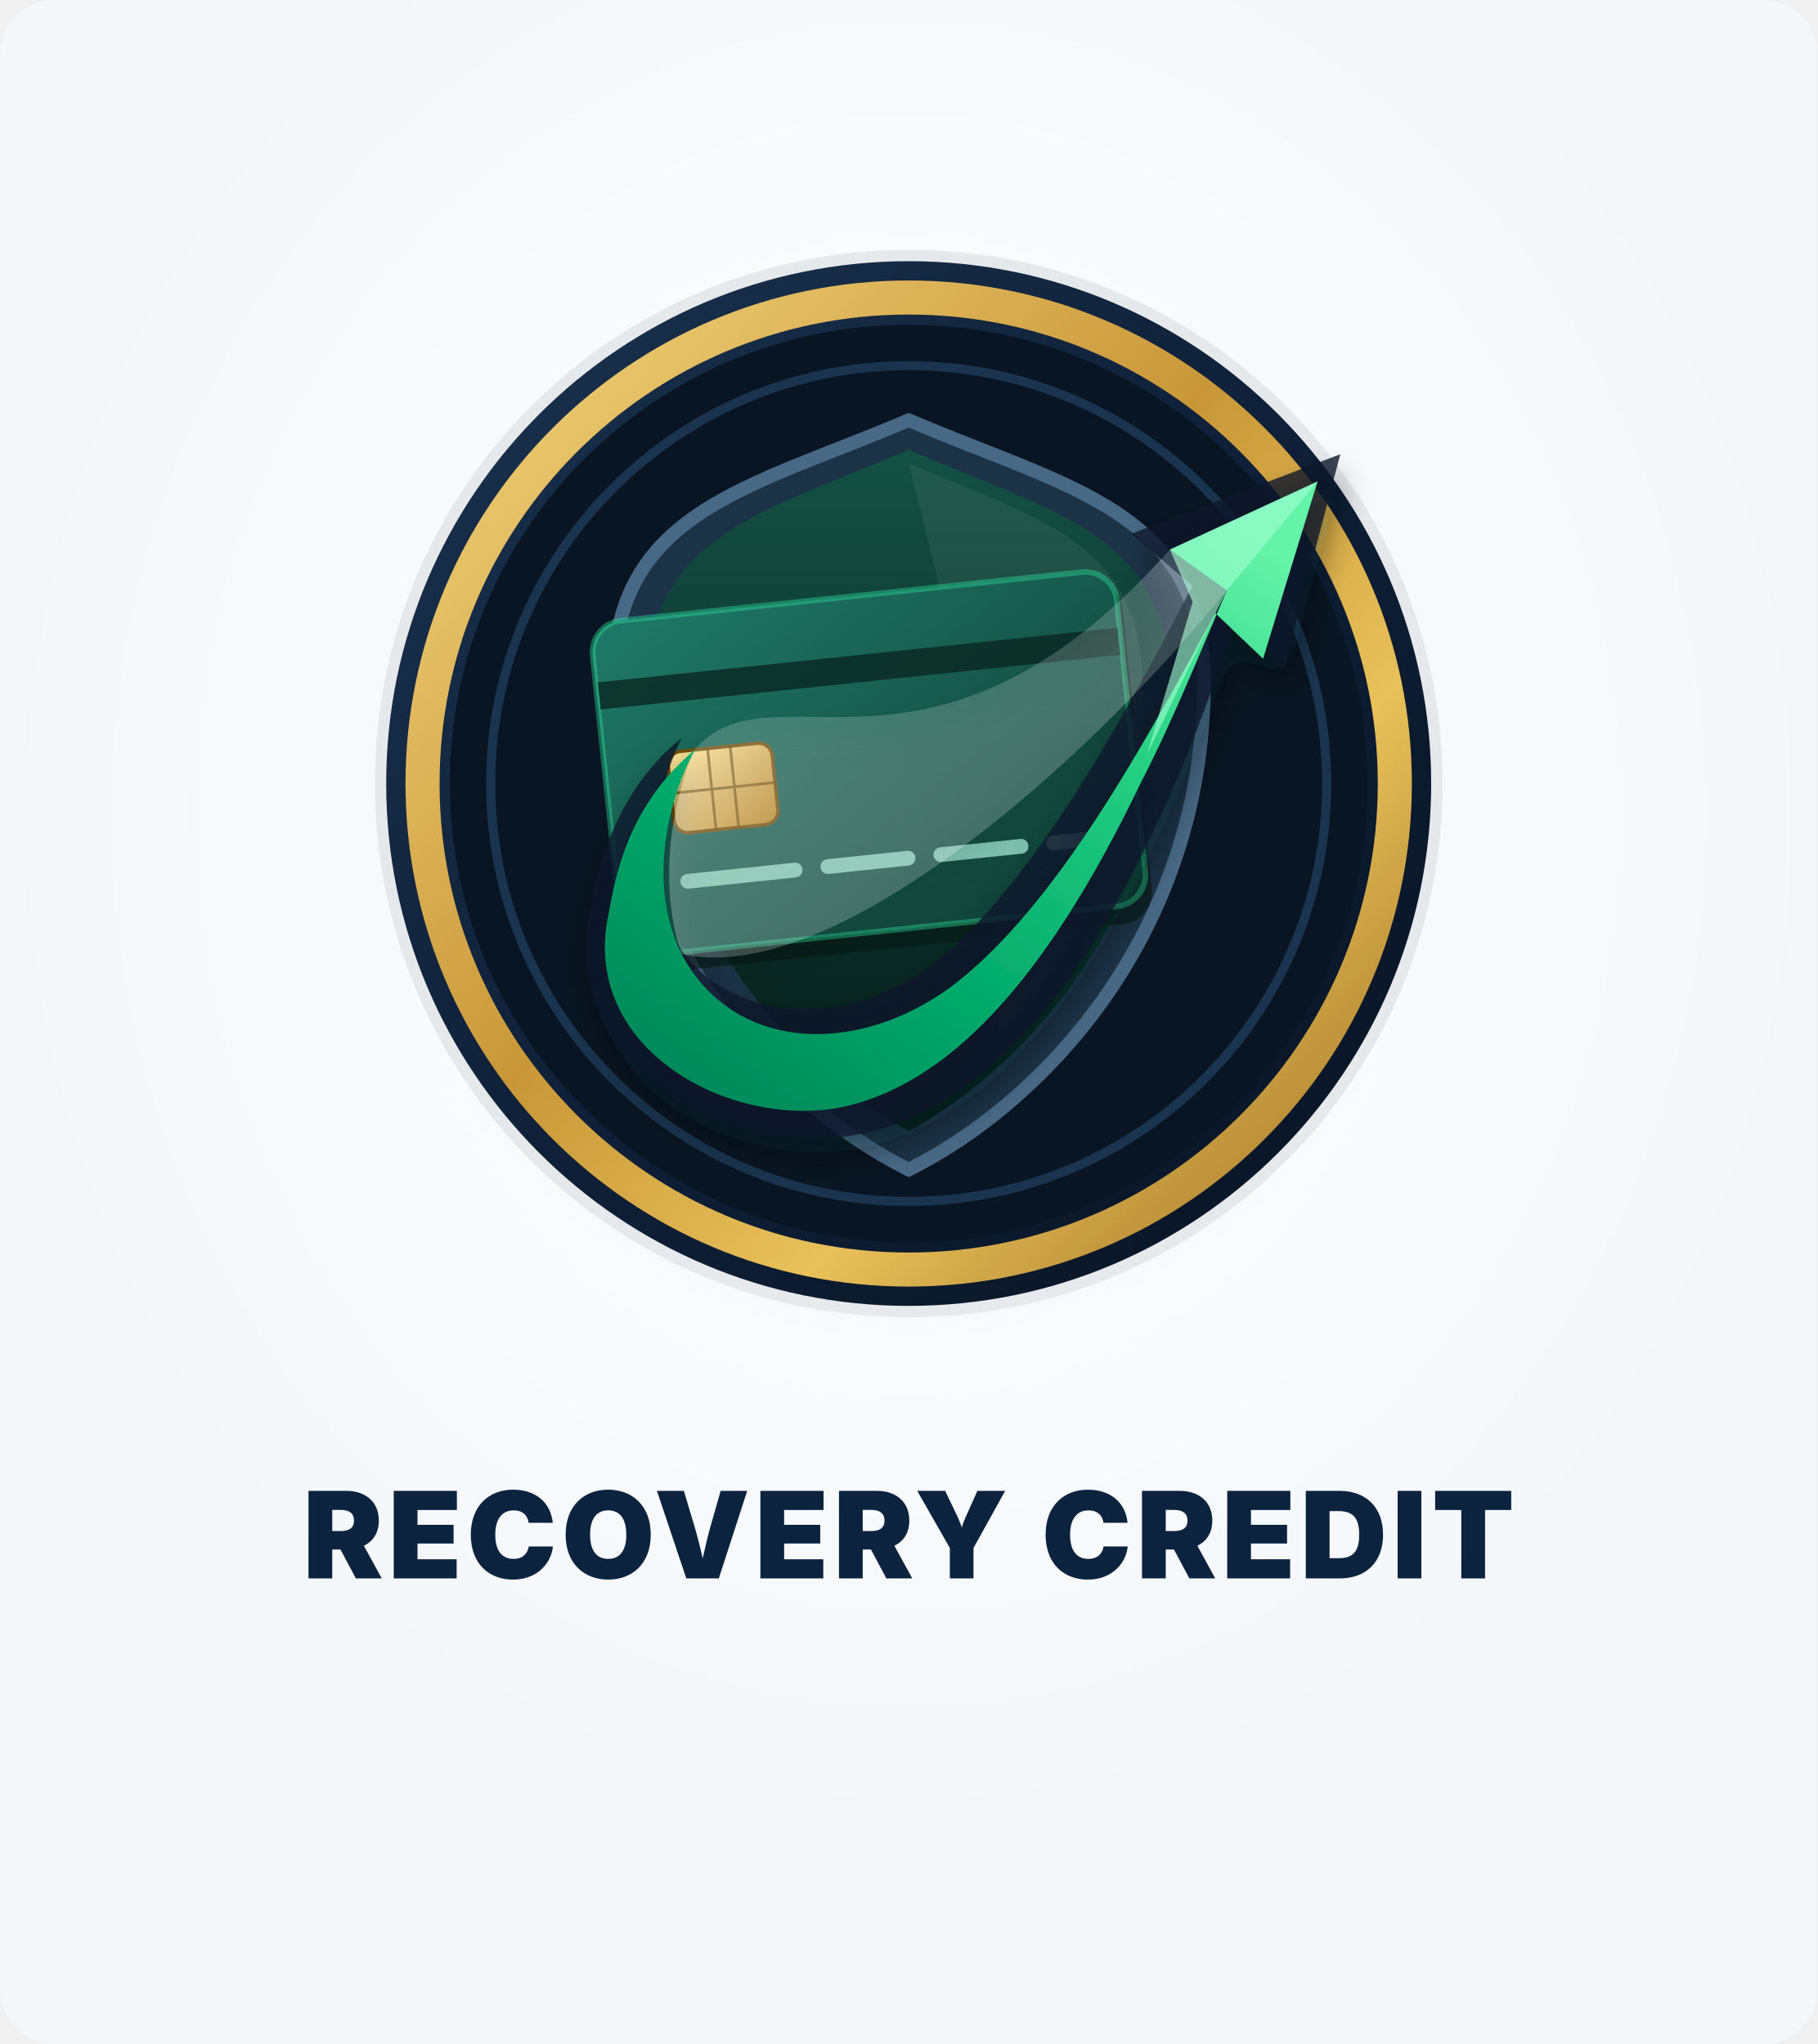
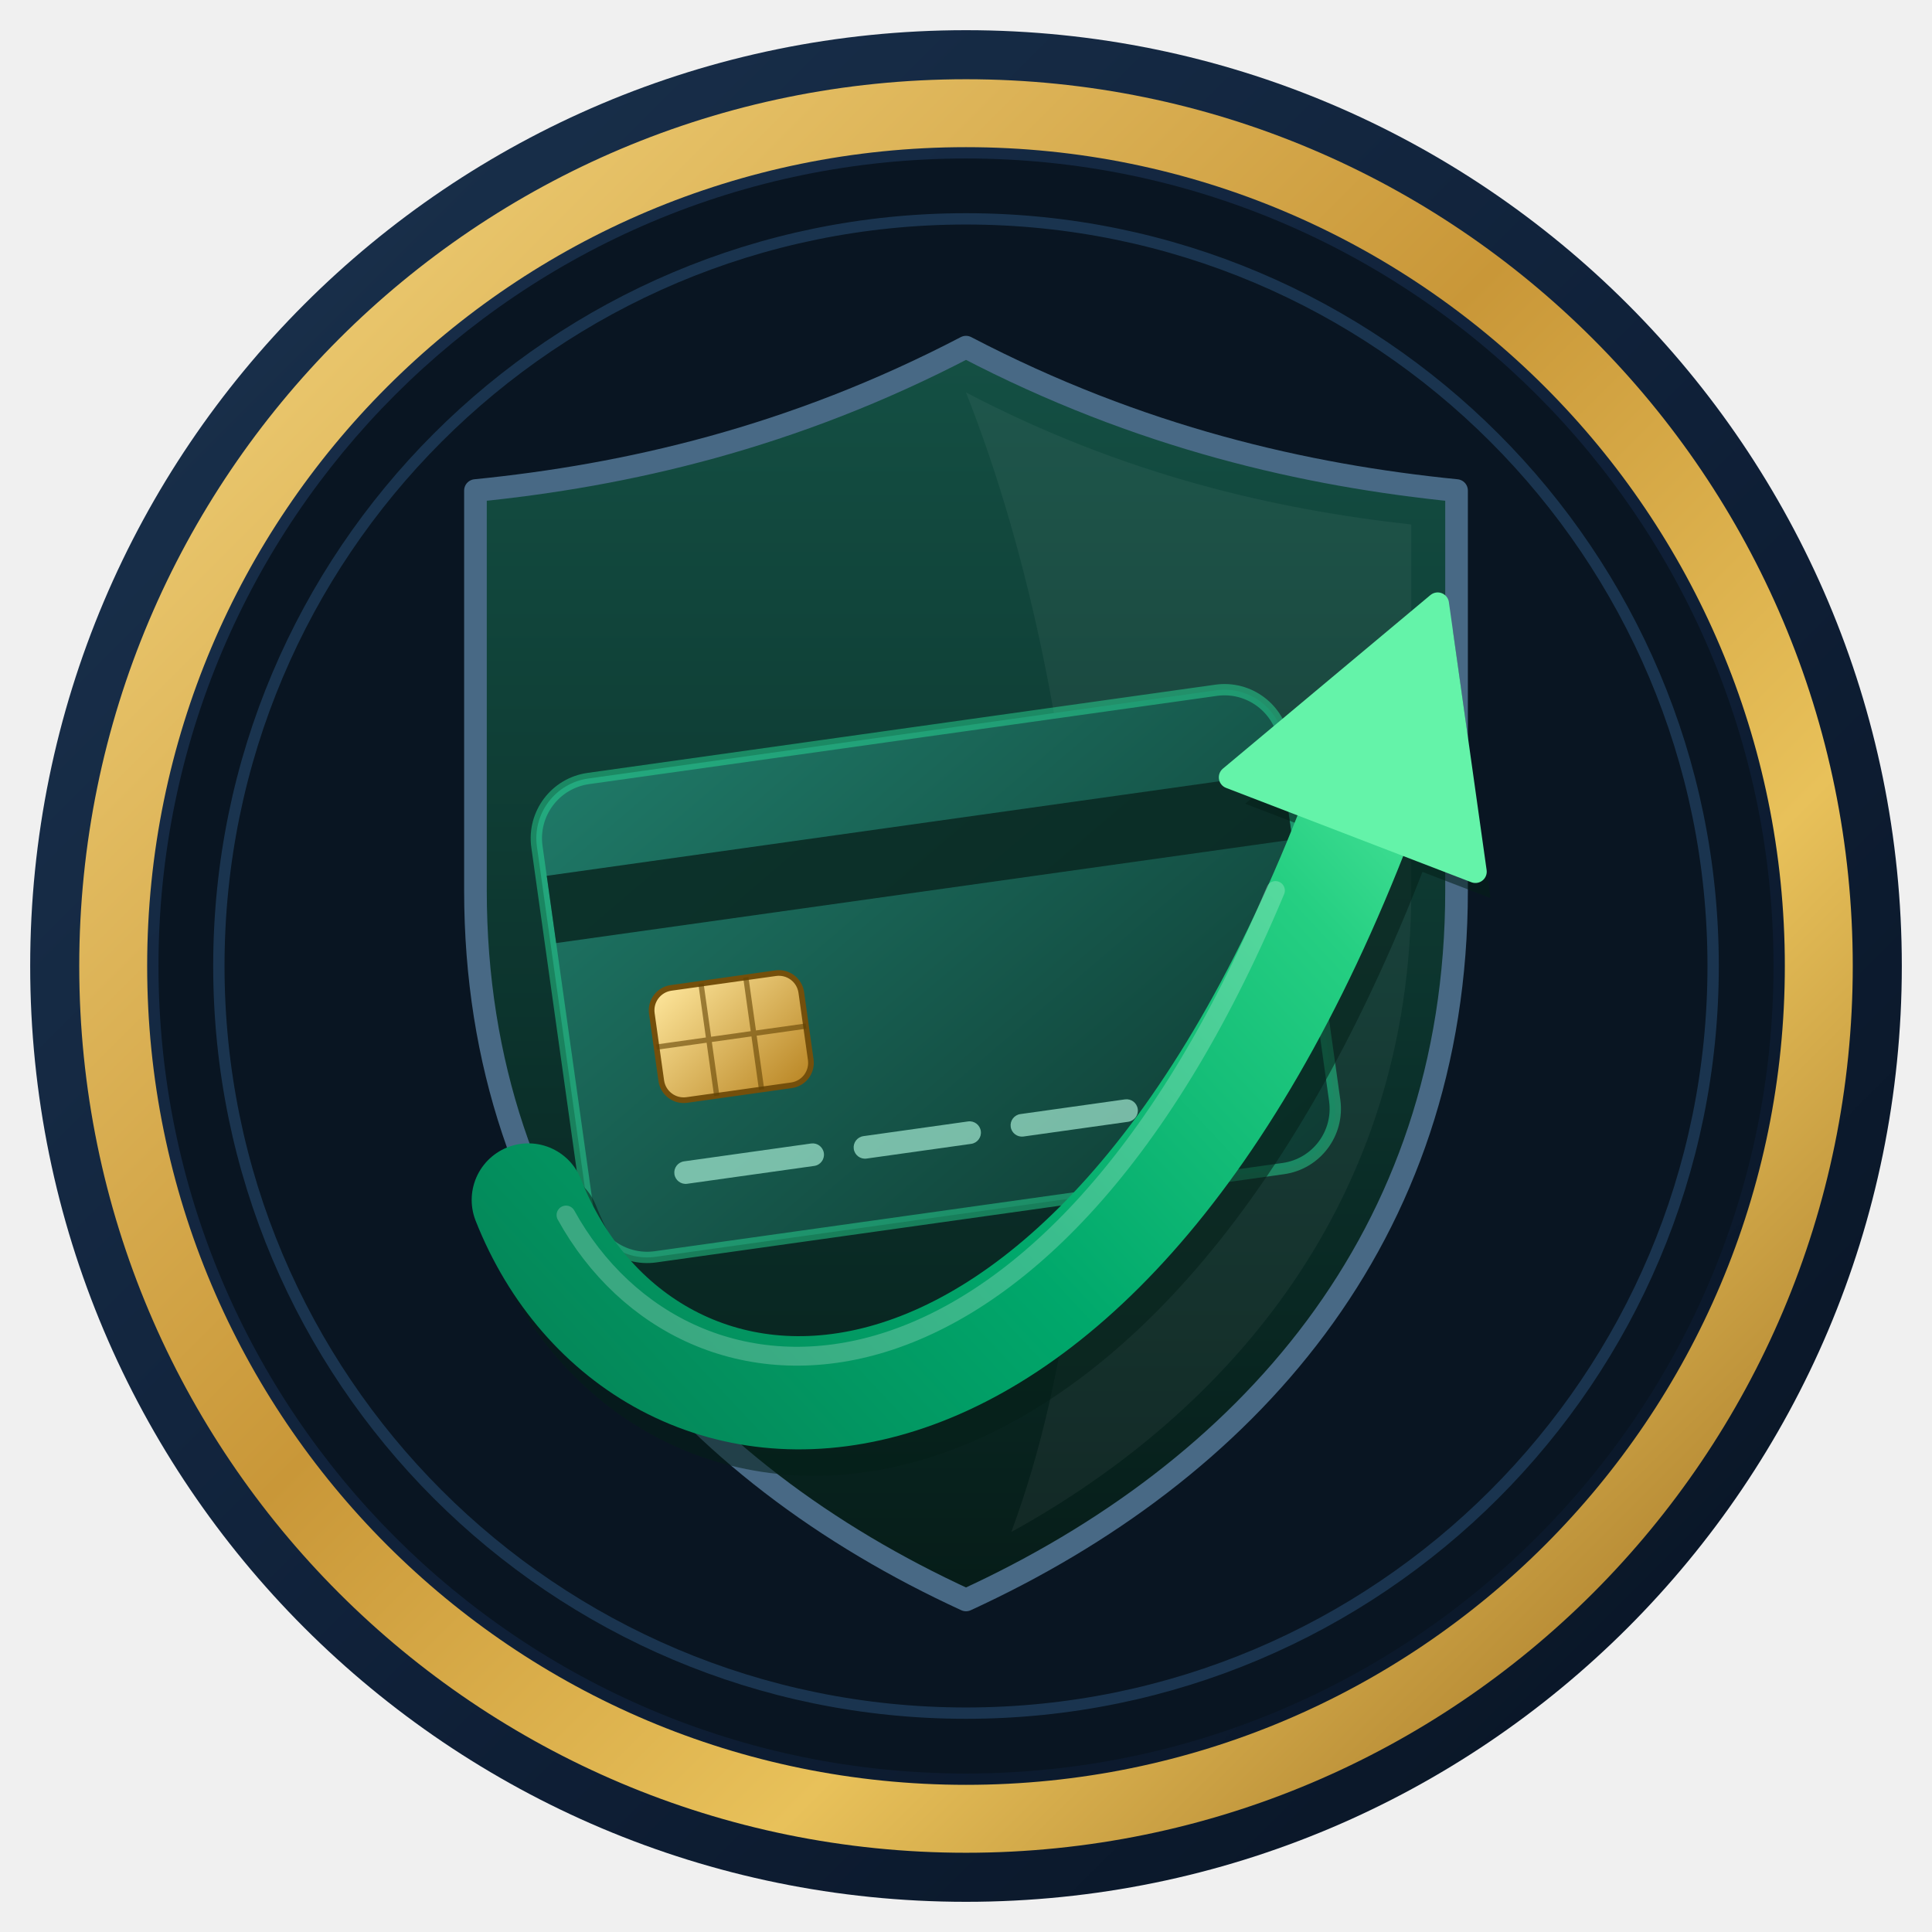
- <svg xmlns="http://www.w3.org/2000/svg" viewBox="0 0 800 900" width="100%" height="100%">
+ <svg xmlns="http://www.w3.org/2000/svg" viewBox="0 0 512 512" width="512" height="512">
  <defs>
-     <radialGradient id="bg-glow" cx="50%" cy="40%" r="50%">
-       <stop offset="0%" stop-color="#ffffff" />
-       <stop offset="100%" stop-color="#f4f7fa" />
-     </radialGradient>
-     <linearGradient id="gold-grad" x1="0%" y1="0%" x2="100%" y2="100%">
+     <linearGradient id="navy" x1="0" y1="0" x2="1" y2="1">
+       <stop offset="0%" stop-color="#1b334f" />
+       <stop offset="55%" stop-color="#0f2038" />
+       <stop offset="100%" stop-color="#081321" />
+     </linearGradient>
+     <linearGradient id="gold" x1="0" y1="0" x2="1" y2="1">
      <stop offset="0%" stop-color="#f5d77f" />
      <stop offset="45%" stop-color="#c99738" />
      <stop offset="70%" stop-color="#e8c15a" />
      <stop offset="100%" stop-color="#996a1e" />
    </linearGradient>
-     <linearGradient id="navy-grad" x1="0%" y1="0%" x2="100%" y2="100%">
-       <stop offset="0%" stop-color="#1b334f" />
-       <stop offset="50%" stop-color="#0f2038" />
-       <stop offset="100%" stop-color="#081321" />
-     </linearGradient>
-     <linearGradient id="shield-grad" x1="0%" y1="0%" x2="0%" y2="100%">
+     <linearGradient id="shield" x1="0" y1="0" x2="0" y2="1">
      <stop offset="0%" stop-color="#145044" />
      <stop offset="60%" stop-color="#0b302a" />
      <stop offset="100%" stop-color="#061c18" />
    </linearGradient>
-     <linearGradient id="card-grad" x1="0%" y1="0%" x2="100%" y2="100%">
+     <linearGradient id="card" x1="0" y1="0" x2="1" y2="1">
      <stop offset="0%" stop-color="#1f7a68" />
      <stop offset="100%" stop-color="#0e3a32" />
    </linearGradient>
-     <linearGradient id="arrow-grad" x1="0%" y1="100%" x2="80%" y2="0%">
-       <stop offset="0%" stop-color="#058055" />
-       <stop offset="35%" stop-color="#00a86b" />
-       <stop offset="70%" stop-color="#25cf82" />
-       <stop offset="100%" stop-color="#64f3a9" />
-     </linearGradient>
-     <linearGradient id="chip-grad" x1="0%" y1="0%" x2="100%" y2="100%">
+     <linearGradient id="chip" x1="0" y1="0" x2="1" y2="1">
      <stop offset="0%" stop-color="#ffe89e" />
      <stop offset="100%" stop-color="#b88422" />
    </linearGradient>
-     <filter id="badge-shadow" x="-20%" y="-20%" width="140%" height="140%">
-       <feDropShadow dx="0" dy="16" stdDeviation="20" flood-color="#0b1b2d" flood-opacity="0.22" />
-       <feDropShadow dx="0" dy="4" stdDeviation="6" flood-color="#0b1b2d" flood-opacity="0.12" />
-     </filter>
-     <filter id="arrow-shadow" x="-30%" y="-30%" width="160%" height="160%">
-       <feDropShadow dx="2" dy="8" stdDeviation="7" flood-color="#031f17" flood-opacity="0.45" />
-     </filter>
+     <linearGradient id="arrow" gradientUnits="userSpaceOnUse" x1="140" y1="390" x2="386" y2="160">
+       <stop offset="0%" stop-color="#058055" />
+       <stop offset="40%" stop-color="#00a86b" />
+       <stop offset="75%" stop-color="#25cf82" />
+       <stop offset="100%" stop-color="#64f3a9" />
+     </linearGradient>
  </defs>
-   <style>
-     .title-text {
-       font-family: 'Montserrat', 'Arial Black', -apple-system, BlinkMacSystemFont, sans-serif;
-       font-weight: 900;
-       font-size: 53px;
-       letter-spacing: 0.04em;
-       fill: #0c2340;
-       text-anchor: middle;
-     }
-   </style>
-   <rect width="800" height="900" fill="url(#bg-glow)" rx="24" />
-   <g id="logo-emblem" transform="translate(0, -10)">
-     <circle cx="400" cy="355" r="235" fill="#0c1f33" opacity="0.08" filter="url(#badge-shadow)" />
-     <circle cx="400" cy="355" r="230" fill="url(#navy-grad)" />
-     <circle cx="400" cy="355" r="214" fill="none" stroke="url(#gold-grad)" stroke-width="15" />
-     <circle cx="400" cy="355" r="202" fill="#091522" />
-     <circle cx="400" cy="355" r="184" fill="none" stroke="#254a6d" stroke-width="4" opacity="0.6" />
-     <path d="M400, 195               C470, 225 530, 235 530, 310               C530, 420 460, 495 400, 525               C340, 495 270, 420 270, 310               C270, 235 330, 225 400, 195 Z" fill="#1c3347" stroke="#486985" stroke-width="6" />
-     <path d="M400, 208               C462, 235 515, 245 515, 312               C515, 410 452, 480 400, 508               C348, 480 285, 410 285, 312               C285, 245 338, 235 400, 208 Z" fill="url(#shield-grad)" />
-     <path d="M400, 214               C455, 238 503, 248 503, 312               C503, 370 478, 425 440, 465               C435, 340 410, 255 400, 214 Z" fill="#ffffff" opacity="0.06" />
-     <g id="ebt-card" transform="rotate(-6 385 360)">
-       <rect x="270" y="276" width="232" height="152" rx="14" fill="#051713" opacity="0.6" />
-       <rect x="268" y="272" width="232" height="148" rx="14" fill="url(#card-grad)" stroke="#2ce59b" stroke-width="2.5" stroke-opacity="0.4" />
-       <path d="M269 304 L499 304" stroke="#092721" stroke-width="12" opacity="0.8" />
-       <rect x="296" y="332" width="46" height="36" rx="6" fill="url(#chip-grad)" stroke="#744f0b" stroke-width="1.5" />
-       <path d="M296 350 L342 350 M314 332 L314 368 M324 332 L324 368" stroke="#634204" stroke-width="1.2" opacity="0.65" />
-       <rect x="296" y="386" width="54" height="6.5" rx="3.25" fill="#a4ebd3" opacity="0.75" />
-       <rect x="358" y="386" width="42" height="6.5" rx="3.25" fill="#a4ebd3" opacity="0.75" />
-       <rect x="408" y="386" width="42" height="6.5" rx="3.25" fill="#a4ebd3" opacity="0.75" />
-       <rect x="458" y="386" width="28" height="6.5" rx="3.25" fill="#a4ebd3" opacity="0.75" />
+   <g id="logo-emblem">
+     <circle cx="256" cy="256" r="248" fill="url(#navy)" />
+     <circle cx="256" cy="256" r="226" fill="none" stroke="url(#gold)" stroke-width="18" />
+     <circle cx="256" cy="256" r="214" fill="#091522" />
+     <circle cx="256" cy="256" r="198" fill="none" stroke="#254a6d" stroke-width="3" opacity="0.6" />
+     <path d="M256 92 C302 116 346 126 386 130 L386 236 C386 328 330 390 256 424 C182 390 126 328 126 236 L126 130 C166 126 210 116 256 92 Z" fill="url(#shield)" stroke="#486985" stroke-width="6" stroke-linejoin="round" />
+     <path d="M256 104 C298 126 338 135 374 139 L374 236 C374 318 326 374 268 406 C300 320 290 190 256 104 Z" fill="#ffffff" opacity="0.05" />
+     <g transform="rotate(-8 248 258)">
+       <rect x="148" y="194" width="200" height="128" rx="16" fill="url(#card)" stroke="#2ce59b" stroke-opacity="0.45" stroke-width="3" />
+       <rect x="149.5" y="218" width="197" height="18" fill="#092721" opacity="0.85" />
+       <rect x="172" y="252" width="40" height="30" rx="6" fill="url(#chip)" stroke="#744f0b" stroke-width="1.5" />
+       <path d="M172 267 H212 M186 252 V282 M198 252 V282" stroke="#634204" stroke-width="1.4" opacity="0.6" />
+       <rect x="172" y="298" width="40" height="6" rx="3" fill="#a4ebd3" opacity="0.7" />
+       <rect x="220" y="298" width="34" height="6" rx="3" fill="#a4ebd3" opacity="0.7" />
+       <rect x="262" y="298" width="34" height="6" rx="3" fill="#a4ebd3" opacity="0.7" />
    </g>
-     <g id="recovery-swoosh-arrow" filter="url(#arrow-shadow)">
-       <path d="M260, 410                 C245, 480 320, 520 375, 510                 C435, 500 480, 440 515, 360                 C525, 338 535, 310 545, 280                L565, 305 L590, 210 L498, 245 L525, 268                C495, 325 455, 400 410, 435                 C370, 465 315, 460 295, 420                 C282, 395 288, 360 300, 335                C275, 355 264, 385 260, 410 Z" fill="#091b29" opacity="0.8" />
-       <path d="M268, 412                 C255, 470 318, 506 368, 498                 C422, 488 465, 432 502, 355                 C516, 328 528, 298 540, 270                L515, 252 L580, 222 L556, 300 L535, 280                C505, 335 465, 410 418, 445                 C375, 476 322, 472 300, 430                 C286, 402 292, 366 306, 340                C280, 362 272, 388 268, 412 Z" fill="url(#arrow-grad)" />
-       <path d="M580, 222 L540, 270 C530, 290 518, 315 505, 342 L525, 275 L515, 252 Z" fill="#a2ffd2" opacity="0.6" />
-       <path d="M306, 340 C340, 300 410, 370 515, 252 L540, 270 C475, 350 365, 445 300, 430 C290, 400 295, 365 306, 340 Z" fill="#ffffff" opacity="0.18" />
+     <g transform="translate(4 7)" opacity="0.55">
+       <path d="M140 318 C170 394 288 404 360 216" fill="none" stroke="#031f17" stroke-width="30" stroke-linecap="round" />
+       <path d="M381 160 L391 231 L326 206 Z" fill="#031f17" stroke-linejoin="round" />
    </g>
-   </g>
-   <g id="brand-name">
-     <text x="400" y="695" class="title-text">RECOVERY CREDIT</text>
+     <path d="M140 318 C170 394 288 404 360 216" fill="none" stroke="url(#arrow)" stroke-width="30" stroke-linecap="round" />
+     <path d="M381 160 L391 231 L326 206 Z" fill="#64f3a9" stroke="#64f3a9" stroke-width="6" stroke-linejoin="round" />
+     <path d="M150 322 C182 380 276 384 338 236" fill="none" stroke="#ffffff" stroke-width="5" stroke-linecap="round" opacity="0.22" />
  </g>
</svg>
